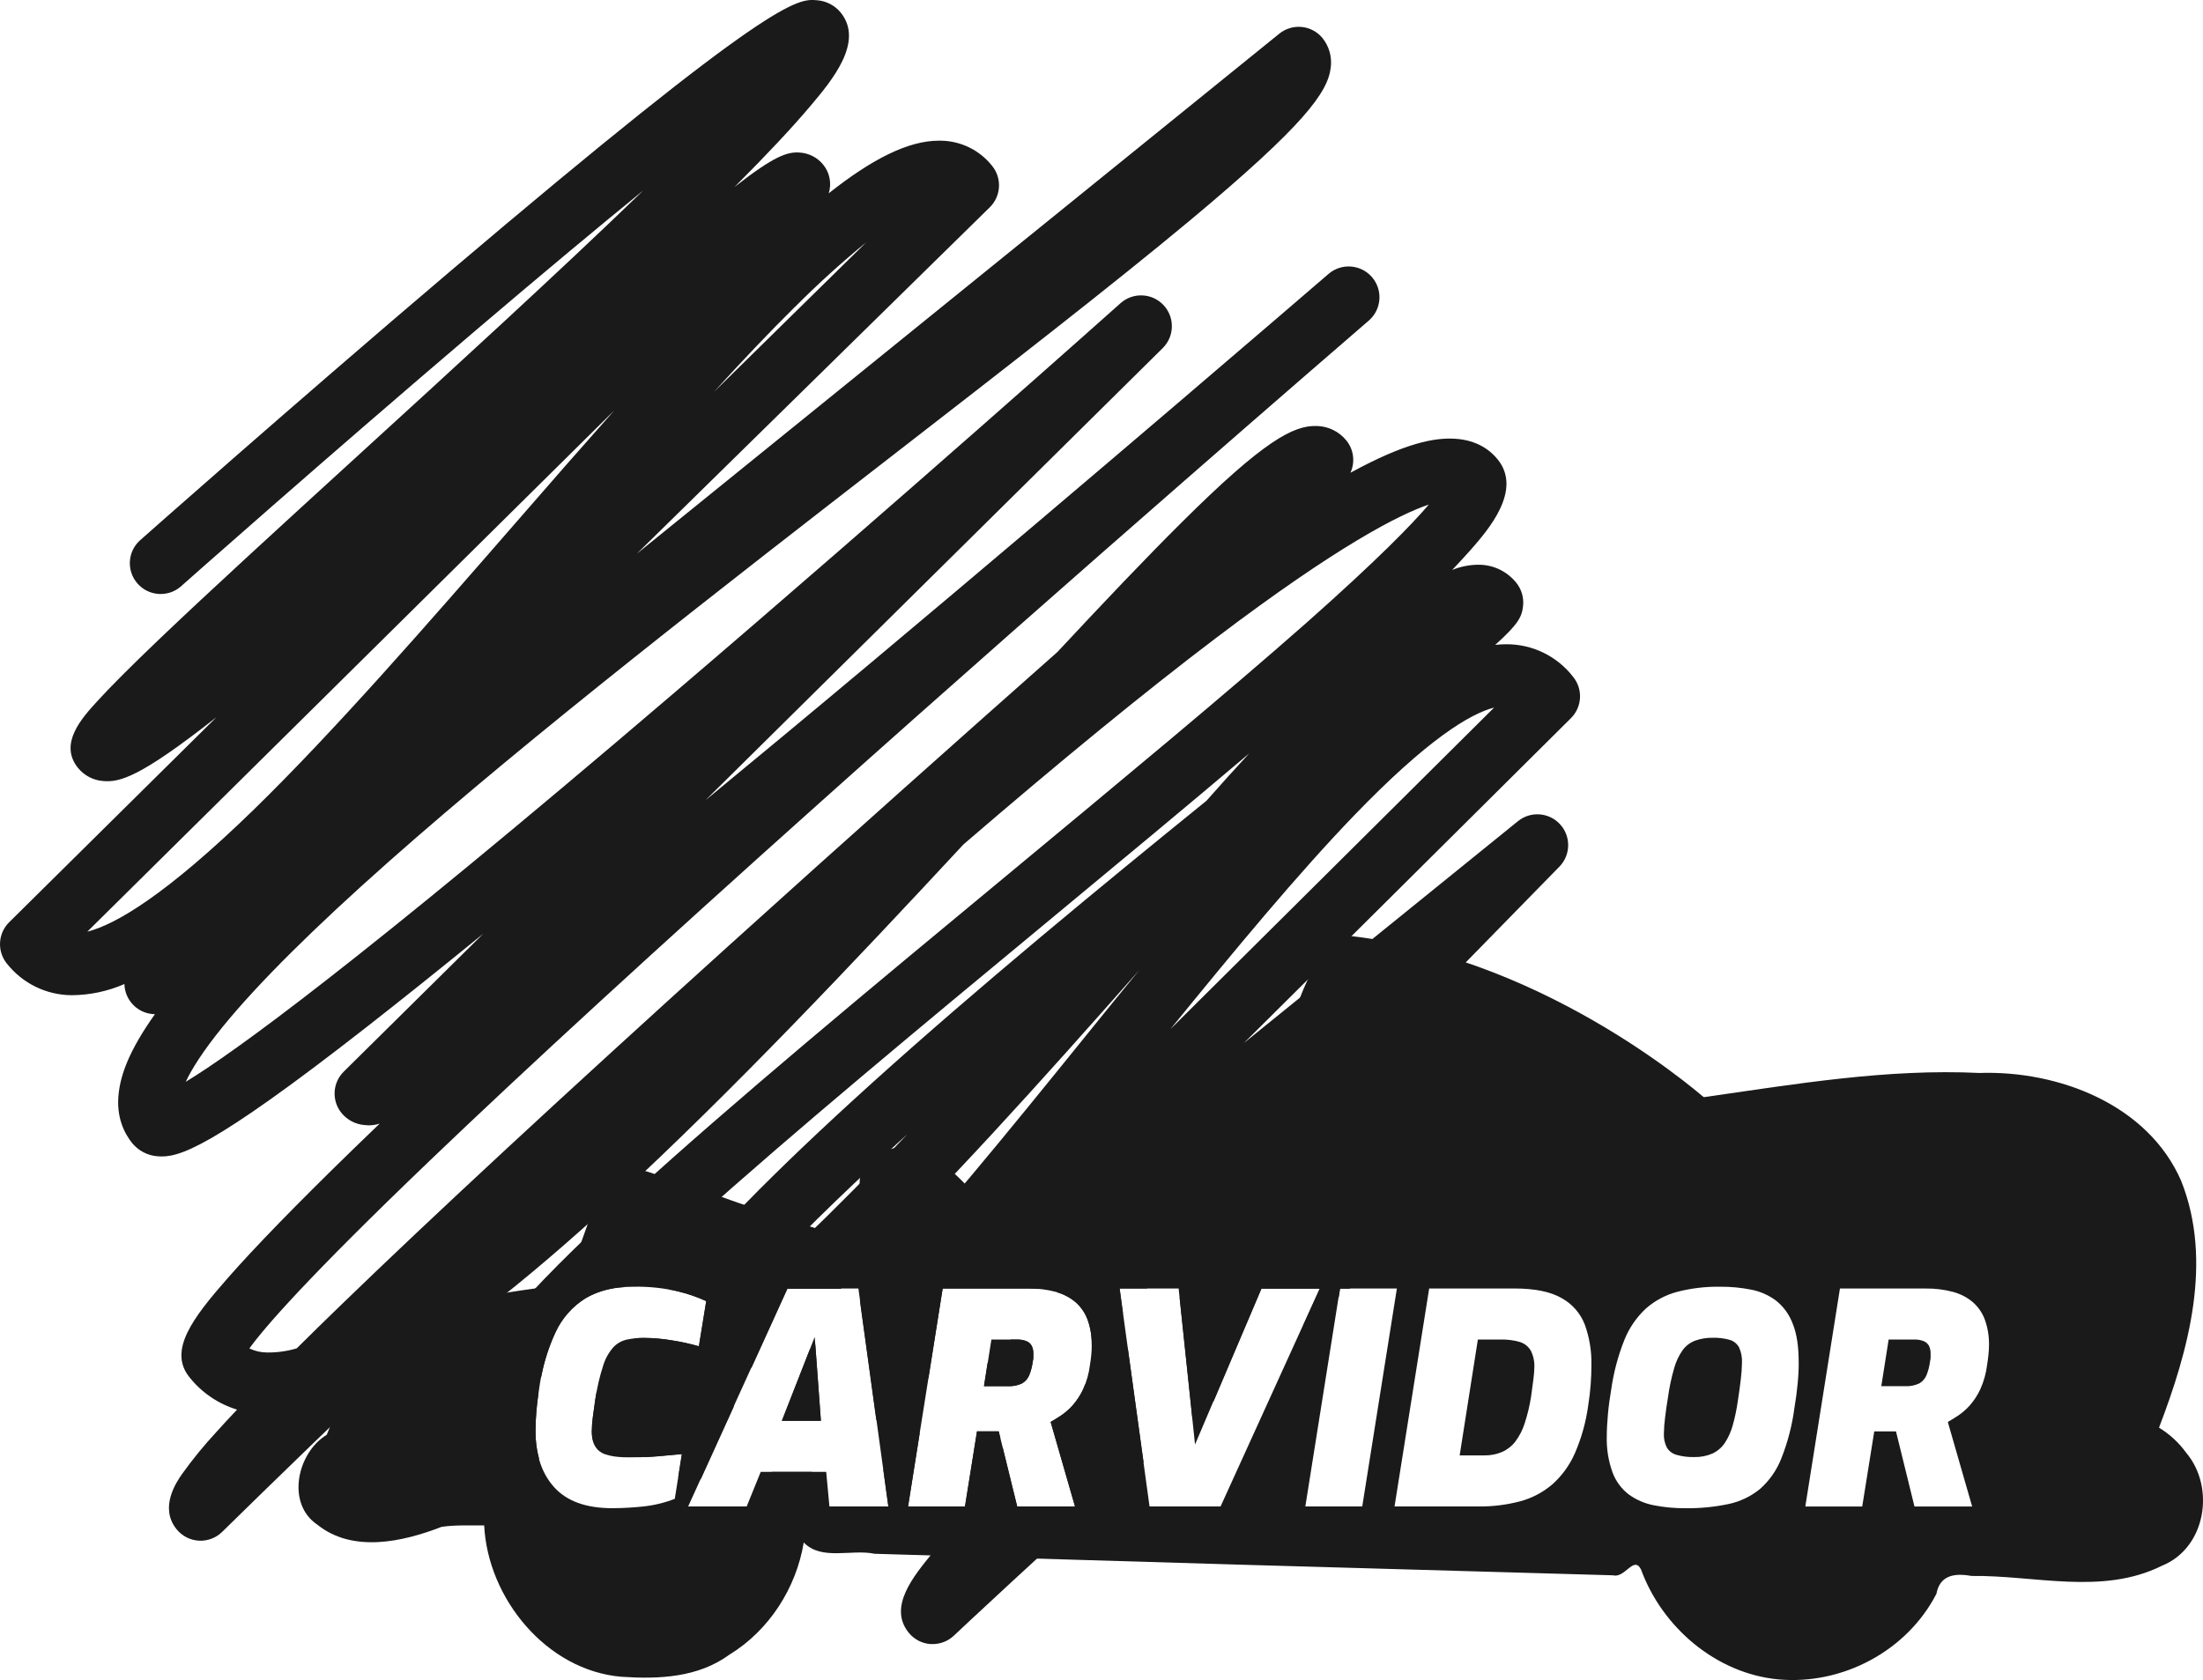
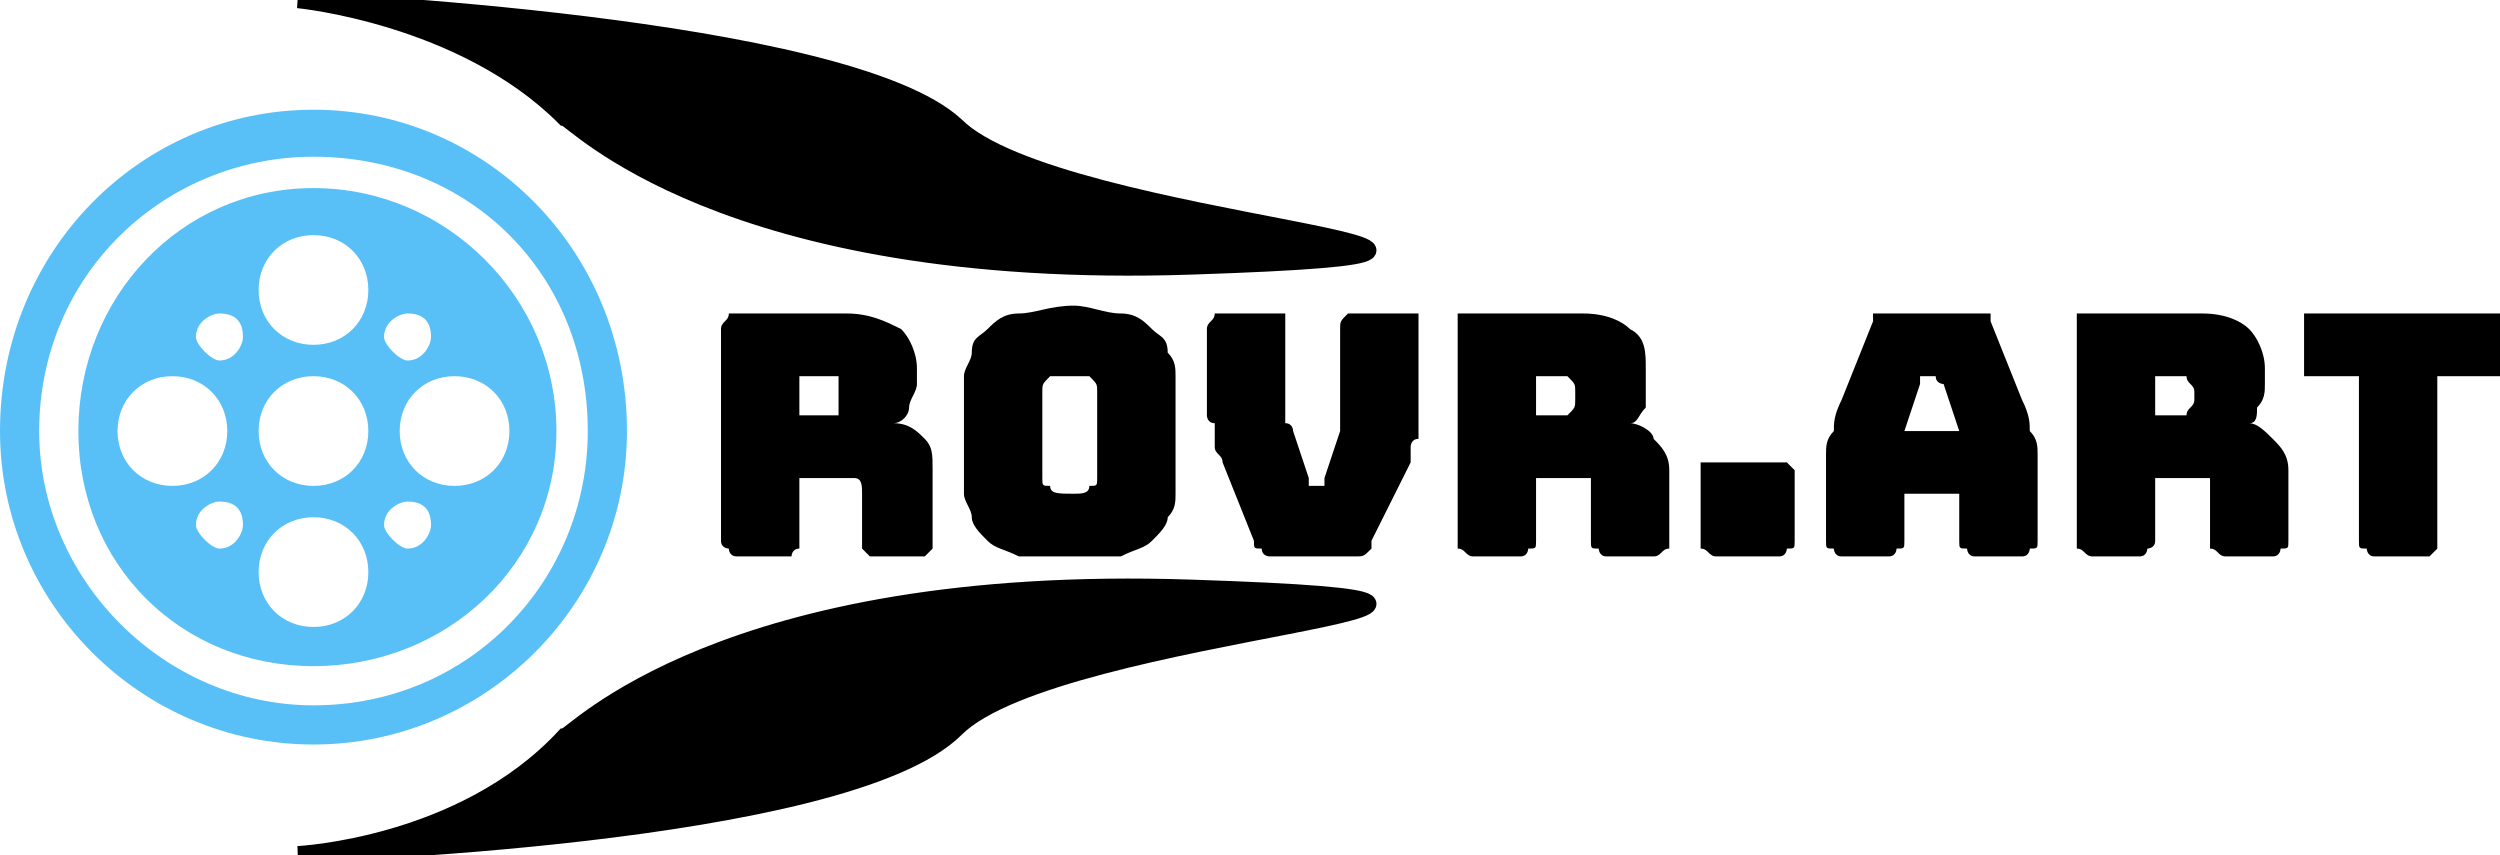
- <svg xmlns="http://www.w3.org/2000/svg" id="Layer_1" data-name="Layer 1" viewBox="0 0 750.55 572.5">
-   <path d="M968.63,592.57s11.92-85.52,32.85-83c68.37,8.22,121.54,56.59,121.54,56.59Z" transform="translate(-540.55 -190.5)" style="fill:#1a1a1a;isolation:isolate" />
-   <path d="M890.35,647.59A7.82,7.82,0,0,0,887,647h-8.69l-2.5,15.9h8.1a9.91,9.91,0,0,0,4.84-.95,5.75,5.75,0,0,0,2.45-2.8,18.19,18.19,0,0,0,1.2-4.65,5.66,5.66,0,0,0,.2-1.45v-1.25a5.8,5.8,0,0,0-.5-2.55A3.49,3.49,0,0,0,890.35,647.59Z" transform="translate(-540.55 -190.5)" style="fill:#1a1a1a;isolation:isolate" />
-   <path d="M1129.82,647.09a19.89,19.89,0,0,0-5.8-.7,17,17,0,0,0-6,1,9.4,9.4,0,0,0-4.19,3.2,19.82,19.82,0,0,0-2.9,6.15,69.64,69.64,0,0,0-2.1,9.9c-.4,2.4-.74,4.73-1,7a48.09,48.09,0,0,0-.4,5.4,9.53,9.53,0,0,0,1,4.75,5.55,5.55,0,0,0,3.3,2.5,19.75,19.75,0,0,0,6,.75,14.61,14.61,0,0,0,6.25-1.2,10.41,10.41,0,0,0,4.2-3.6,20.87,20.87,0,0,0,2.7-6,62.5,62.5,0,0,0,1.75-8.39q.6-3.81,1-7.3a53.58,53.58,0,0,0,.4-5.6,11.25,11.25,0,0,0-1-5.3A5.34,5.34,0,0,0,1129.82,647.09Z" transform="translate(-540.55 -190.5)" style="fill:#1a1a1a;isolation:isolate" />
-   <path d="M1058.4,647.84a21.72,21.72,0,0,0-6.65-.85h-7.7l-6.2,39.49h8.4a15,15,0,0,0,6-1.15,11.7,11.7,0,0,0,4.55-3.55,20.67,20.67,0,0,0,3.19-6.2,57.92,57.92,0,0,0,2.2-9.19c.34-2.33.6-4.35.8-6a35.88,35.88,0,0,0,.3-3.85,11.48,11.48,0,0,0-1.2-5.75A6.59,6.59,0,0,0,1058.4,647.84Z" transform="translate(-540.55 -190.5)" style="fill:#1a1a1a;isolation:isolate" />
-   <polygon points="266.38 484.19 279.67 484.19 277.57 455.6 266.38 484.19" style="fill:#1a1a1a;isolation:isolate" />
-   <path d="M1285.35,685.55a31.57,31.57,0,0,0-9.24-8.52c10.07-26.31,18.45-56.65,7.57-84.06-11.32-26.11-41.87-37.72-68.74-36.82-31.43-1.51-62.48,3.76-93.46,8.18-50.53,9.34-103.13,16.33-159.92,26.61h0c-27.42,4.82-55,9.59-82.36,14.23-7.52-8.95-15.61-18.67-26.35-23.66-9.12-2-23.42,5.63-18.38,16.43,2.21,4.54,5.61,9.4,7.07,13.73-16,2.64-30.42-6.22-45.65-10-10.3-3.27-20-7.63-30.31-10.3-5.88-2.42-15.74-5.35-19.82,1.7-3.58,10.87-7.5,21.66-11.34,32.38-.62,4.8-8.07,2.61-11.69,4.16-22.44,3-48.49,8.22-61.15,29.25-4.65,6.11-6.84,13.86-9.71,20.6-10,6-14,23.41-3.16,30.66,12.06,9.67,29.15,5.81,42.27.71,4.8-.71,9.69-.43,14.53-.49,1.22,24.9,21.27,49.43,46.75,51.58,12.69.86,26.12.29,36.78-7.53,13.51-8.24,22.78-22.68,25.34-38.23,6.07,6.28,16.27,2.18,24.11,3.84q125.78,3.84,251.59,7.34c4.14,1.09,7.06-6.84,9.55-2,7.23,19.77,25.57,35.44,46.75,37.47,21.83,2,43.84-9.64,53.9-29.17,1.17-6.35,6.18-7.12,11.91-6.08,21.55-.29,44.57,6.65,64.9-3.47C1292.11,718.05,1295.37,697.37,1285.35,685.55ZM770.44,701.28a41.28,41.28,0,0,1-10.69,2.6,102.45,102.45,0,0,1-10.6.59q-13.29,0-19.74-7.09T723,678.08q0-3.2.3-6.74t.9-7.35a67.71,67.71,0,0,1,5.6-19.45,27,27,0,0,1,10.29-11.64q6.51-3.9,16.3-3.9a60.73,60.73,0,0,1,15.44,1.65,51.87,51.87,0,0,1,9.35,3.25l-2.5,15.39a75.23,75.23,0,0,0-9.1-2,59.06,59.06,0,0,0-9.59-.85,28.5,28.5,0,0,0-5.8.55,9.11,9.11,0,0,0-4.6,2.55,16.78,16.78,0,0,0-3.5,6.2,68.77,68.77,0,0,0-2.7,11.6q-.5,3.39-.85,6.15a39.42,39.42,0,0,0-.35,4.84c0,3.07.89,5.3,2.65,6.7s5,2.1,9.55,2.1q6.3,0,10.3-.35t8.19-.75Zm52.69,2.6-1.1-11.8h-22.3l-4.79,11.8H775l33.79-74.28H833l10.2,74.28Zm89.22-51.74q-.15,1.65-.45,3.45a28.44,28.44,0,0,1-2.35,8.4,22.91,22.91,0,0,1-3.65,5.55,22.29,22.29,0,0,1-4,3.45c-1.34.86-2.47,1.56-3.4,2.09l8.3,28.8H887.1l-6.29-25.6h-7.4l-4.1,25.6H849.92l11.79-74.28H890.9a34.17,34.17,0,0,1,9.35,1.15,17.32,17.32,0,0,1,6.75,3.5,14.81,14.81,0,0,1,4.1,6,24.46,24.46,0,0,1,1.4,8.74Q912.5,650.49,912.35,652.14Zm19.84,51.74L922,629.6h20.1l5.59,53.18,22.6-53.18h19.89l-33.79,74.28Zm53.08,0,11.8-74.28h19.39l-11.8,74.28Zm97.22-41.59q-.26,3.5-.85,7.2a61.61,61.61,0,0,1-4.55,16.29,30.82,30.82,0,0,1-7.7,10.6,28.22,28.22,0,0,1-10.94,5.75,53.79,53.79,0,0,1-14.3,1.75h-28.49l11.8-74.28h29.09q10.4,0,16.09,3.3a17.48,17.48,0,0,1,7.9,9.15,38.44,38.44,0,0,1,2.2,13.54C1082.74,657.72,1082.65,660,1082.49,662.29ZM1153,662c-.26,2.8-.63,5.56-1.1,8.3a72.25,72.25,0,0,1-4.45,17.19,27.09,27.09,0,0,1-7.24,10.4,25.21,25.21,0,0,1-10.7,5.15,67,67,0,0,1-14.79,1.44,54,54,0,0,1-10.7-1,21.44,21.44,0,0,1-8.5-3.65,16.87,16.87,0,0,1-5.55-7.45,33.33,33.33,0,0,1-2-12.4c0-2.26.14-4.81.4-7.64s.64-5.59,1.1-8.25a73.54,73.54,0,0,1,4.45-16.85,29.65,29.65,0,0,1,7.3-10.74,26.38,26.38,0,0,1,10.7-5.75,54.86,54.86,0,0,1,14.74-1.75,52,52,0,0,1,10.55,1,20.64,20.64,0,0,1,8.45,3.75,18.06,18.06,0,0,1,5.64,7.8q2.06,5,2.05,13.14Q1153.41,657.8,1153,662Zm65-9.85q-.15,1.65-.45,3.45a28.44,28.44,0,0,1-2.35,8.4,22.91,22.91,0,0,1-3.65,5.55,21.63,21.63,0,0,1-4,3.45c-1.33.86-2.46,1.56-3.39,2.09l8.29,28.8H1192.8l-6.3-25.6h-7.4l-4.1,25.6h-19.39l11.8-74.28h29.19a34.1,34.1,0,0,1,9.34,1.15,17.32,17.32,0,0,1,6.75,3.5,14.71,14.71,0,0,1,4.1,6,24.46,24.46,0,0,1,1.4,8.74Q1218.19,650.49,1218,652.14Z" transform="translate(-540.55 -190.5)" style="fill:#1a1a1a;isolation:isolate" />
-   <path d="M1196.05,647.59a7.85,7.85,0,0,0-3.35-.6H1184l-2.5,15.9h8.1a10,10,0,0,0,4.85-.95,5.8,5.8,0,0,0,2.45-2.8,18.61,18.61,0,0,0,1.2-4.65,6.13,6.13,0,0,0,.2-1.45v-1.25a6,6,0,0,0-.5-2.55A3.57,3.57,0,0,0,1196.05,647.59Z" transform="translate(-540.55 -190.5)" style="fill:#1a1a1a;isolation:isolate" />
-   <path d="M1035.94,609.92a10.5,10.5,0,0,0,1.56-14.77,12.74,12.74,0,0,0-9.17-4.64c-3.79-.25-8.67.38-20.74,8.06,3.24-3.36,6.4-6.65,9.44-9.84,7.48-7.41,14.32-14.25,20.22-20.26,7.7-7.85,13.25-13.74,17-18a71.23,71.23,0,0,0,5-6.2c5.06-7.35,2.49-12.55.51-15a10.5,10.5,0,0,0-16-.35c-.27.29-17.35,19.56-41.55,45-11,10.88-23,22.67-34.51,34-8.19,8-16.71,16.39-25.25,24.79l4.37,41.49c2.5-2.18,4.93-4.3,7.28-6.33l16.23-38.19h19.89l-5.71,12.55c4.49-3.66,8.52-6.88,12.16-9.72l.45-2.83h3.19c16.41-12.61,23.51-16.5,26.37-17.7A10.5,10.5,0,0,0,1035.94,609.92Z" transform="translate(-540.55 -190.5)" style="fill:#1a1a1a" />
-   <path d="M888.75,661.94a5.75,5.75,0,0,0,2.45-2.8,18.19,18.19,0,0,0,1.2-4.65,5.66,5.66,0,0,0,.2-1.45v-1.25a5.8,5.8,0,0,0-.5-2.55,3.49,3.49,0,0,0-1.75-1.65A7.82,7.82,0,0,0,887,647h-2.1L877,655l-1.23,7.86h8.1A9.91,9.91,0,0,0,888.75,661.94Z" transform="translate(-540.55 -190.5)" style="fill:#1a1a1a" />
-   <path d="M924.75,649.72Q917,656.6,910.3,662.23c-.24.62-.48,1.2-.75,1.76a22.91,22.91,0,0,1-3.65,5.55,22.29,22.29,0,0,1-4,3.45c-1.34.86-2.47,1.56-3.4,2.09l8.3,28.8H887.1l-4.92-20c-3.94,2.69-7.41,4.88-10.46,6.65l9.66-9.88-.57-2.35h-7.4l-4.1,25.6H849.92l4-25.2-12.42,12.7,1.72,12.5H833a10.45,10.45,0,0,0,2.33,7.14c2.82,3.49,8.05,7.7,16.86,7.89a33.44,33.44,0,0,0,7.28-.66l-.9,1.08c-6.91,8.38-15.5,18.81-8.42,27.56a10.52,10.52,0,0,0,7.46,3.87l.7,0a10.5,10.5,0,0,0,7.2-2.86c.33-.3,30.25-28.49,64.65-59.11Z" transform="translate(-540.55 -190.5)" style="fill:#1a1a1a" />
-   <path d="M803.42,692.08a10.5,10.5,0,0,0,13.51.25l.31-.25Z" transform="translate(-540.55 -190.5)" style="fill:#1a1a1a" />
-   <path d="M818.32,648.74c-.64.59-1.28,1.18-1.91,1.74l-9.48,24.2h13.3Z" transform="translate(-540.55 -190.5)" style="fill:#1a1a1a" />
-   <path d="M723,678.08q0-3.2.3-6.74c.16-1.88.4-3.82.68-5.8a12.94,12.94,0,0,1-1.85-1.34,33.86,33.86,0,0,1,2.86-4.66,62,62,0,0,1,4.81-15,27,27,0,0,1,10.29-11.64,29,29,0,0,1,12.83-3.75c6.71-6.49,14.82-14.06,24.67-22.9,33.54-30.14,77.4-66.48,119.81-101.62,24.23-20.08,47.68-39.51,68.74-57.37Q959,455,951.56,463.41c-36.15,29.28-77.77,63.57-113.49,95.78-35.48,32-56.85,54.45-69.7,70.71q1.82.32,3.42.75a51.87,51.87,0,0,1,9.35,3.25l-2.5,15.39a75.23,75.23,0,0,0-9.1-2,59.06,59.06,0,0,0-9.59-.85c-1.13,0-2.19.06-3.21.16a56.1,56.1,0,0,0-6.66,15.6c-2.27,1.09-4.36,2-6.3,2.69-.15.79-.29,1.6-.43,2.45q-.5,3.39-.85,6.15a39.42,39.42,0,0,0-.35,4.84c0,3.07.89,5.3,2.65,6.7a7.12,7.12,0,0,0,1.82,1,80.14,80.14,0,0,0,7.72-2.75,34.11,34.11,0,0,0,3.79,3.81c2.52,0,4.7-.15,6.52-.31q4-.35,8.19-.75l-1.22,7.77a31.36,31.36,0,0,0,6.4.66h0c.45,0,.9,0,1.34,0l11.29-24.82c-5.61,2.91-9.69,3.86-12.63,3.87h0a9.38,9.38,0,0,1-3.85-.75,255.35,255.35,0,0,0,22.49-16.31l12.17-26.75H827c.57-.54,1.13-1.06,1.7-1.61,32.36-30.87,67.73-70.43,100-107q-8.87,10.81-18.32,22.53c-26.07,32.24-53,65.55-76.85,90.26l5.57,40.58L856.89,660l4.82-30.38H890.9c1.16,0,2.26.06,3.33.14l36.19-29.31-29.77,30.45a17.2,17.2,0,0,1,6.35,3.37,14.81,14.81,0,0,1,4.1,6,24.44,24.44,0,0,1,1.39,8.56l10.64-10.89L922,629.6h9.28l140.57-143.78a10.5,10.5,0,0,0-14.11-15.5l-93.39,75.62,111.41-110.7a10.5,10.5,0,0,0,.76-14.06,28.59,28.59,0,0,0-22.8-11.13h0a34.29,34.29,0,0,0-3.76.22c7.92-7.14,9.09-9.57,9.49-13.26a10.74,10.74,0,0,0-2.34-7.95,16.41,16.41,0,0,0-12.66-6.11,24.11,24.11,0,0,0-9.15,1.78c2.47-2.57,4.65-5,6.57-7.15,5.66-6.5,17.43-20,8.94-30.51-2.41-3-6.92-6.63-14.67-7.06-6.69-.37-16.58,1.25-35.5,11.6a10.51,10.51,0,0,0-1.39-11,13.34,13.34,0,0,0-10.1-4.94c-7.91-.25-18,5-45.85,32.7-12.33,12.23-26.57,27.24-42.5,44.33-33.28,29.47-73,64.83-112.22,100.3-56.41,51-100.9,92.23-132.22,122.58q-7.9,7.65-14.72,14.42a33.94,33.94,0,0,1-10.07,1.41,14.39,14.39,0,0,1-6.06-1.37c4.94-6.88,19.4-23.73,61.57-64.11,32.59-31.22,77-72,132-121.21,90-80.52,179.47-157.77,187.3-164.53l.5-.43,0,0h0a10.5,10.5,0,0,0-13.71-15.91h0l-.56.48c-7.17,6.18-79.47,68.46-154.28,131.14-21.72,18.21-40.75,34-57.44,47.75L936.73,309.08a10.5,10.5,0,0,0-14.38-15.29c-.74.66-74.86,66.85-152.45,133.12C662,519.12,620,549.37,603.83,559.16c1.95-4.15,5.67-10.25,12.75-18.94,11.93-14.64,31-33.59,56.67-56.31C721.61,441.1,787,390.39,844.74,345.64c38.47-29.82,74.8-58,101.36-80.14,38.71-32.3,46.85-43.51,47.83-52a13.28,13.28,0,0,0-2.79-10A10.49,10.49,0,0,0,976.37,202L757.5,379.21,877.77,261.14a10.5,10.5,0,0,0,.8-14.1,22.62,22.62,0,0,0-17.71-8.6h-.46c-10.42,0-22.77,6.26-37.5,17.93A10.52,10.52,0,0,0,821,246.6a11.16,11.16,0,0,0-7.85-4.1c-4.3-.35-8.72,1.06-22.32,11.69C802,243,810.52,233.9,816.63,226.64,824,217.93,835,204.78,827,194.81a11.58,11.58,0,0,0-8.13-4.23c-6.59-.55-14.77-1.21-125.39,92.75-53.13,45.12-104.88,91-105.4,91.46A10.5,10.5,0,0,0,602,390.5c.48-.44,49.3-43.71,100.66-87.44,23.32-19.84,42-35.41,57-47.61l-.48.47c-28.33,27.41-64.92,60.83-97.2,90.31-25.79,23.56-50.15,45.81-67.55,62.45-9.41,9-16.18,15.79-20.7,20.74-5.29,5.79-13.27,14.54-6.59,22.79a12.19,12.19,0,0,0,8.61,4.46c5.56.45,12.35-1.13,38.57-21.78l-70.65,69.9a10.51,10.51,0,0,0-.78,14.08A28.27,28.27,0,0,0,565,529.65a45.49,45.49,0,0,0,17.94-3.81,10.52,10.52,0,0,0,10.39,10.28c-9,12.66-11.62,20.75-12.33,26.85-1,8.27,2,13.85,4.57,17.07a12.36,12.36,0,0,0,8.76,4.51c7,.57,17.72-2.36,70.86-43.85q17.67-13.8,40-32l-47.53,47a10.5,10.5,0,0,0-.78,14.07,11.3,11.3,0,0,0,7.84,4.13,11.66,11.66,0,0,0,5.18-.49q-4.75,4.56-9.17,8.86c-18.92,18.4-33.25,33.13-42.6,43.79-11.9,13.57-20.42,24.69-13,33.82a33,33,0,0,0,16.19,11q-3.94,4.15-7.12,7.7a146.57,146.57,0,0,0-11.59,14.19c-2,2.85-7.86,11.51-1.89,18.89a10.49,10.49,0,0,0,15.53.87c.44-.43,21.1-20.78,53.1-51.44,21.83-11.61,48.66-32.28,81.64-62.72,38.58-35.59,79.73-79.1,117.8-120.1,33-28.41,61.75-51.95,86-70.32,41.77-31.64,62.6-42.15,72.56-45.51-5.87,6.89-17.68,19-41.47,40.1C958,427.15,922,456.93,884,488.46c-46.21,38.29-94,77.88-128.79,109.72-19,17.43-32.57,31-41.34,41.58-6.4,7.69-19.7,23.69-10.15,35.49a34.41,34.41,0,0,0,20.53,12.48A35.31,35.31,0,0,1,723,678.08Zm91.27-65.28c-6,5.71-11.6,10.85-16.86,15.48,12.23-13.5,28.45-29.49,48.41-47.73l3.81-3.47C837.58,589.78,825.69,601.87,814.23,612.8Zm-2.92-317.65a319.52,319.52,0,0,1,24.31-22.06l-51.91,51C793.33,313.55,802.56,303.82,811.31,295.15ZM570.29,508,749.84,330.36Q734.17,348,716.4,368.48c-30.41,34.94-61.85,71.07-89.46,98C596.92,495.67,579.88,505.57,570.29,508Zm431.79-39.8c24.84-25.74,39.26-34.43,47.51-36.57L939.33,541.19C961,514.52,982.75,488.23,1002.08,468.2Z" transform="translate(-540.55 -190.5)" style="fill:#1a1a1a" />
+ <svg xmlns="http://www.w3.org/2000/svg" xml:space="preserve" width="319px" height="109px" version="1.1" shape-rendering="geometricPrecision" text-rendering="geometricPrecision" image-rendering="optimizeQuality" fill-rule="evenodd" clip-rule="evenodd" viewBox="0 0 319 109">
+   <g id="PowerClip_x0020_Contents">
+     <path fill="#59C0F7" d="M40 14c22,0 40,18 40,41 0,22 -18,40 -40,40 -22,0 -40,-18 -40,-40 0,-23 18,-41 40,-41zm0 6c20,0 35,15 35,35 0,19 -15,35 -35,35 -19,0 -35,-16 -35,-35 0,-20 16,-35 35,-35zm0 4c17,0 31,14 31,31 0,17 -14,30 -31,30 -17,0 -30,-13 -30,-30 0,-17 13,-31 30,-31zm-12 40c2,0 3,1 3,3 0,1 -1,3 -3,3 -1,0 -3,-2 -3,-3 0,-2 2,-3 3,-3zm24 0c2,0 3,1 3,3 0,1 -1,3 -3,3 -1,0 -3,-2 -3,-3 0,-2 2,-3 3,-3zm0 -24c2,0 3,1 3,3 0,1 -1,3 -3,3 -1,0 -3,-2 -3,-3 0,-2 2,-3 3,-3zm-24 0c2,0 3,1 3,3 0,1 -1,3 -3,3 -1,0 -3,-2 -3,-3 0,-2 2,-3 3,-3zm-6 8c4,0 7,3 7,7 0,4 -3,7 -7,7 -4,0 -7,-3 -7,-7 0,-4 3,-7 7,-7zm18 18c4,0 7,3 7,7 0,4 -3,7 -7,7 -4,0 -7,-3 -7,-7 0,-4 3,-7 7,-7zm18 -18c4,0 7,3 7,7 0,4 -3,7 -7,7 -4,0 -7,-3 -7,-7 0,-4 3,-7 7,-7zm-18 -18c4,0 7,3 7,7 0,4 -3,7 -7,7 -4,0 -7,-3 -7,-7 0,-4 3,-7 7,-7zm0 18c4,0 7,3 7,7 0,4 -3,7 -7,7 -4,0 -7,-3 -7,-7 0,-4 3,-7 7,-7z" />
+     <path fill="black" fill-rule="nonzero" d="M102 48l0 5 3 0c1,0 1,0 2,0 0,-1 0,-1 0,-2l0 -1c0,-1 0,-1 0,-2 -1,0 -1,0 -2,0l-3 0zm-1 23l-7 0c-1,0 -1,-1 -1,-1 0,0 -1,0 -1,-1l0 -27c0,-1 1,-1 1,-2 0,0 0,0 1,0l14 0c3,0 5,1 7,2 1,1 2,3 2,5l0 2c0,1 -1,2 -1,3 0,1 -1,2 -2,2 2,0 3,1 4,2 1,1 1,2 1,4l0 9c0,1 0,1 0,1 0,0 -1,1 -1,1l-7 0c0,0 -1,-1 -1,-1 0,0 0,0 0,-1l0 -6c0,-1 0,-2 -1,-2 0,0 0,0 -1,0l-6 0 0 8c0,1 0,1 0,1 -1,0 -1,1 -1,1z" />
+     <path id="1" fill="black" fill-rule="nonzero" d="M150 63c0,1 0,2 -1,3 0,1 -1,2 -2,3 -1,1 -2,1 -4,2 -2,0 -4,0 -6,0 -3,0 -5,0 -7,0 -2,-1 -3,-1 -4,-2 -1,-1 -2,-2 -2,-3 0,-1 -1,-2 -1,-3l0 -15c0,-1 1,-2 1,-3 0,-2 1,-2 2,-3 1,-1 2,-2 4,-2 2,0 4,-1 7,-1 2,0 4,1 6,1 2,0 3,1 4,2 1,1 2,1 2,3 1,1 1,2 1,3l0 15zm-17 -2c0,1 0,1 1,1 0,1 1,1 3,1 1,0 2,0 2,-1 1,0 1,0 1,-1l0 -11c0,-1 0,-1 -1,-2 0,0 -1,0 -2,0 -2,0 -3,0 -3,0 -1,1 -1,1 -1,2l0 11z" />
+     <path id="2" fill="black" fill-rule="nonzero" d="M173 71l-11 0c0,0 -1,0 -1,-1 -1,0 -1,0 -1,-1l-4 -10c0,-1 -1,-1 -1,-2 0,0 0,-1 0,-1 0,-1 0,-1 0,-2 -1,0 -1,-1 -1,-1l0 -11c0,-1 1,-1 1,-2 0,0 0,0 1,0l7 0c0,0 1,0 1,0 0,1 0,1 0,2l0 11c0,1 0,1 0,1 1,0 1,1 1,1l2 6c0,0 0,0 0,1 0,0 0,0 1,0l0 0c0,0 0,0 1,0 0,-1 0,-1 0,-1l2 -6c0,0 0,-1 0,-1 0,0 0,0 0,-1l0 -11c0,-1 0,-1 1,-2 0,0 0,0 1,0l6 0c1,0 1,0 2,0 0,1 0,1 0,2l0 11c0,0 0,1 0,1 0,1 0,1 0,2 -1,0 -1,1 -1,1 0,1 0,1 0,2l-5 10c0,1 0,1 0,1 -1,1 -1,1 -2,1z" />
+     <path id="3" fill="black" fill-rule="nonzero" d="M196 48l0 5 3 0c1,0 1,0 1,0 1,-1 1,-1 1,-2l0 -1c0,-1 0,-1 -1,-2 0,0 0,0 -1,0l-3 0zm-2 23l-6 0c-1,0 -1,-1 -2,-1 0,0 0,0 0,-1l0 -27c0,-1 0,-1 0,-2 1,0 1,0 2,0l14 0c3,0 5,1 6,2 2,1 2,3 2,5l0 2c0,1 0,2 0,3 -1,1 -1,2 -2,2 1,0 3,1 3,2 1,1 2,2 2,4l0 9c0,1 0,1 0,1 -1,0 -1,1 -2,1l-6 0c-1,0 -1,-1 -1,-1 -1,0 -1,0 -1,-1l0 -6c0,-1 0,-2 0,-2 0,0 -1,0 -1,0l-6 0 0 8c0,1 0,1 -1,1 0,0 0,1 -1,1z" />
+     <path id="4" fill="black" fill-rule="nonzero" d="M227 71l-8 0c-1,0 -1,-1 -2,-1 0,0 0,0 0,-1l0 -9c0,0 0,0 0,-1 1,0 1,0 2,0l8 0c1,0 1,0 1,0 1,1 1,1 1,1l0 9c0,1 0,1 -1,1 0,0 0,1 -1,1z" />
+     <path id="5" fill="black" fill-rule="nonzero" d="M245 49l-2 6 7 0 -2 -6c0,0 -1,0 -1,-1 0,0 0,0 0,0l-1 0c0,0 0,0 -1,0 0,1 0,1 0,1zm-2 20c0,1 0,1 -1,1 0,0 0,1 -1,1l-6 0c-1,0 -1,-1 -1,-1 -1,0 -1,0 -1,-1l0 -11c0,-1 0,-2 1,-3 0,-1 0,-2 1,-4l4 -10c0,0 0,0 0,-1 1,0 1,0 2,0l11 0c1,0 1,0 2,0 0,1 0,1 0,1l4 10c1,2 1,3 1,4 1,1 1,2 1,3l0 11c0,1 0,1 -1,1 0,0 0,1 -1,1l-6 0c-1,0 -1,-1 -1,-1 -1,0 -1,0 -1,-1l0 -6 -7 0 0 6z" />
+     <path id="6" fill="black" fill-rule="nonzero" d="M275 48l0 5 3 0c0,0 1,0 1,0 0,-1 1,-1 1,-2l0 -1c0,-1 -1,-1 -1,-2 0,0 -1,0 -1,0l-3 0zm-2 23l-6 0c-1,0 -1,-1 -2,-1 0,0 0,0 0,-1l0 -27c0,-1 0,-1 0,-2 1,0 1,0 2,0l14 0c3,0 5,1 6,2 1,1 2,3 2,5l0 2c0,1 0,2 -1,3 0,1 0,2 -1,2 1,0 2,1 3,2 1,1 2,2 2,4l0 9c0,1 0,1 -1,1 0,0 0,1 -1,1l-6 0c-1,0 -1,-1 -2,-1 0,0 0,0 0,-1l0 -6c0,-1 0,-2 0,-2 0,0 -1,0 -1,0l-6 0 0 8c0,1 -1,1 -1,1 0,0 0,1 -1,1z" />
+     <path id="7" fill="black" fill-rule="nonzero" d="M310 71l-7 0c-1,0 -1,-1 -1,-1 -1,0 -1,0 -1,-1l0 -21 -6 0c0,0 -1,0 -1,0 0,0 0,-1 0,-1l0 -5c0,-1 0,-1 0,-2 0,0 1,0 1,0l22 0c1,0 1,0 2,0 0,1 0,1 0,2l0 5c0,0 0,1 0,1 -1,0 -1,0 -2,0l-6 0 0 21c0,1 0,1 0,1 0,0 -1,1 -1,1z" />
+     <path fill="black" stroke="black" stroke-width="2.082" d="M38 0c0,0 21,2 34,15 1,0 20,21 80,19 60,-2 -17,-5 -30,-18 -14,-13 -84,-16 -84,-16z" />
+     <path fill="black" stroke="black" stroke-width="2.082" d="M38 109c0,0 21,-1 34,-15 1,0 20,-21 80,-19 60,2 -17,5 -30,18 -14,14 -84,16 -84,16z" />
+   </g>
</svg>
